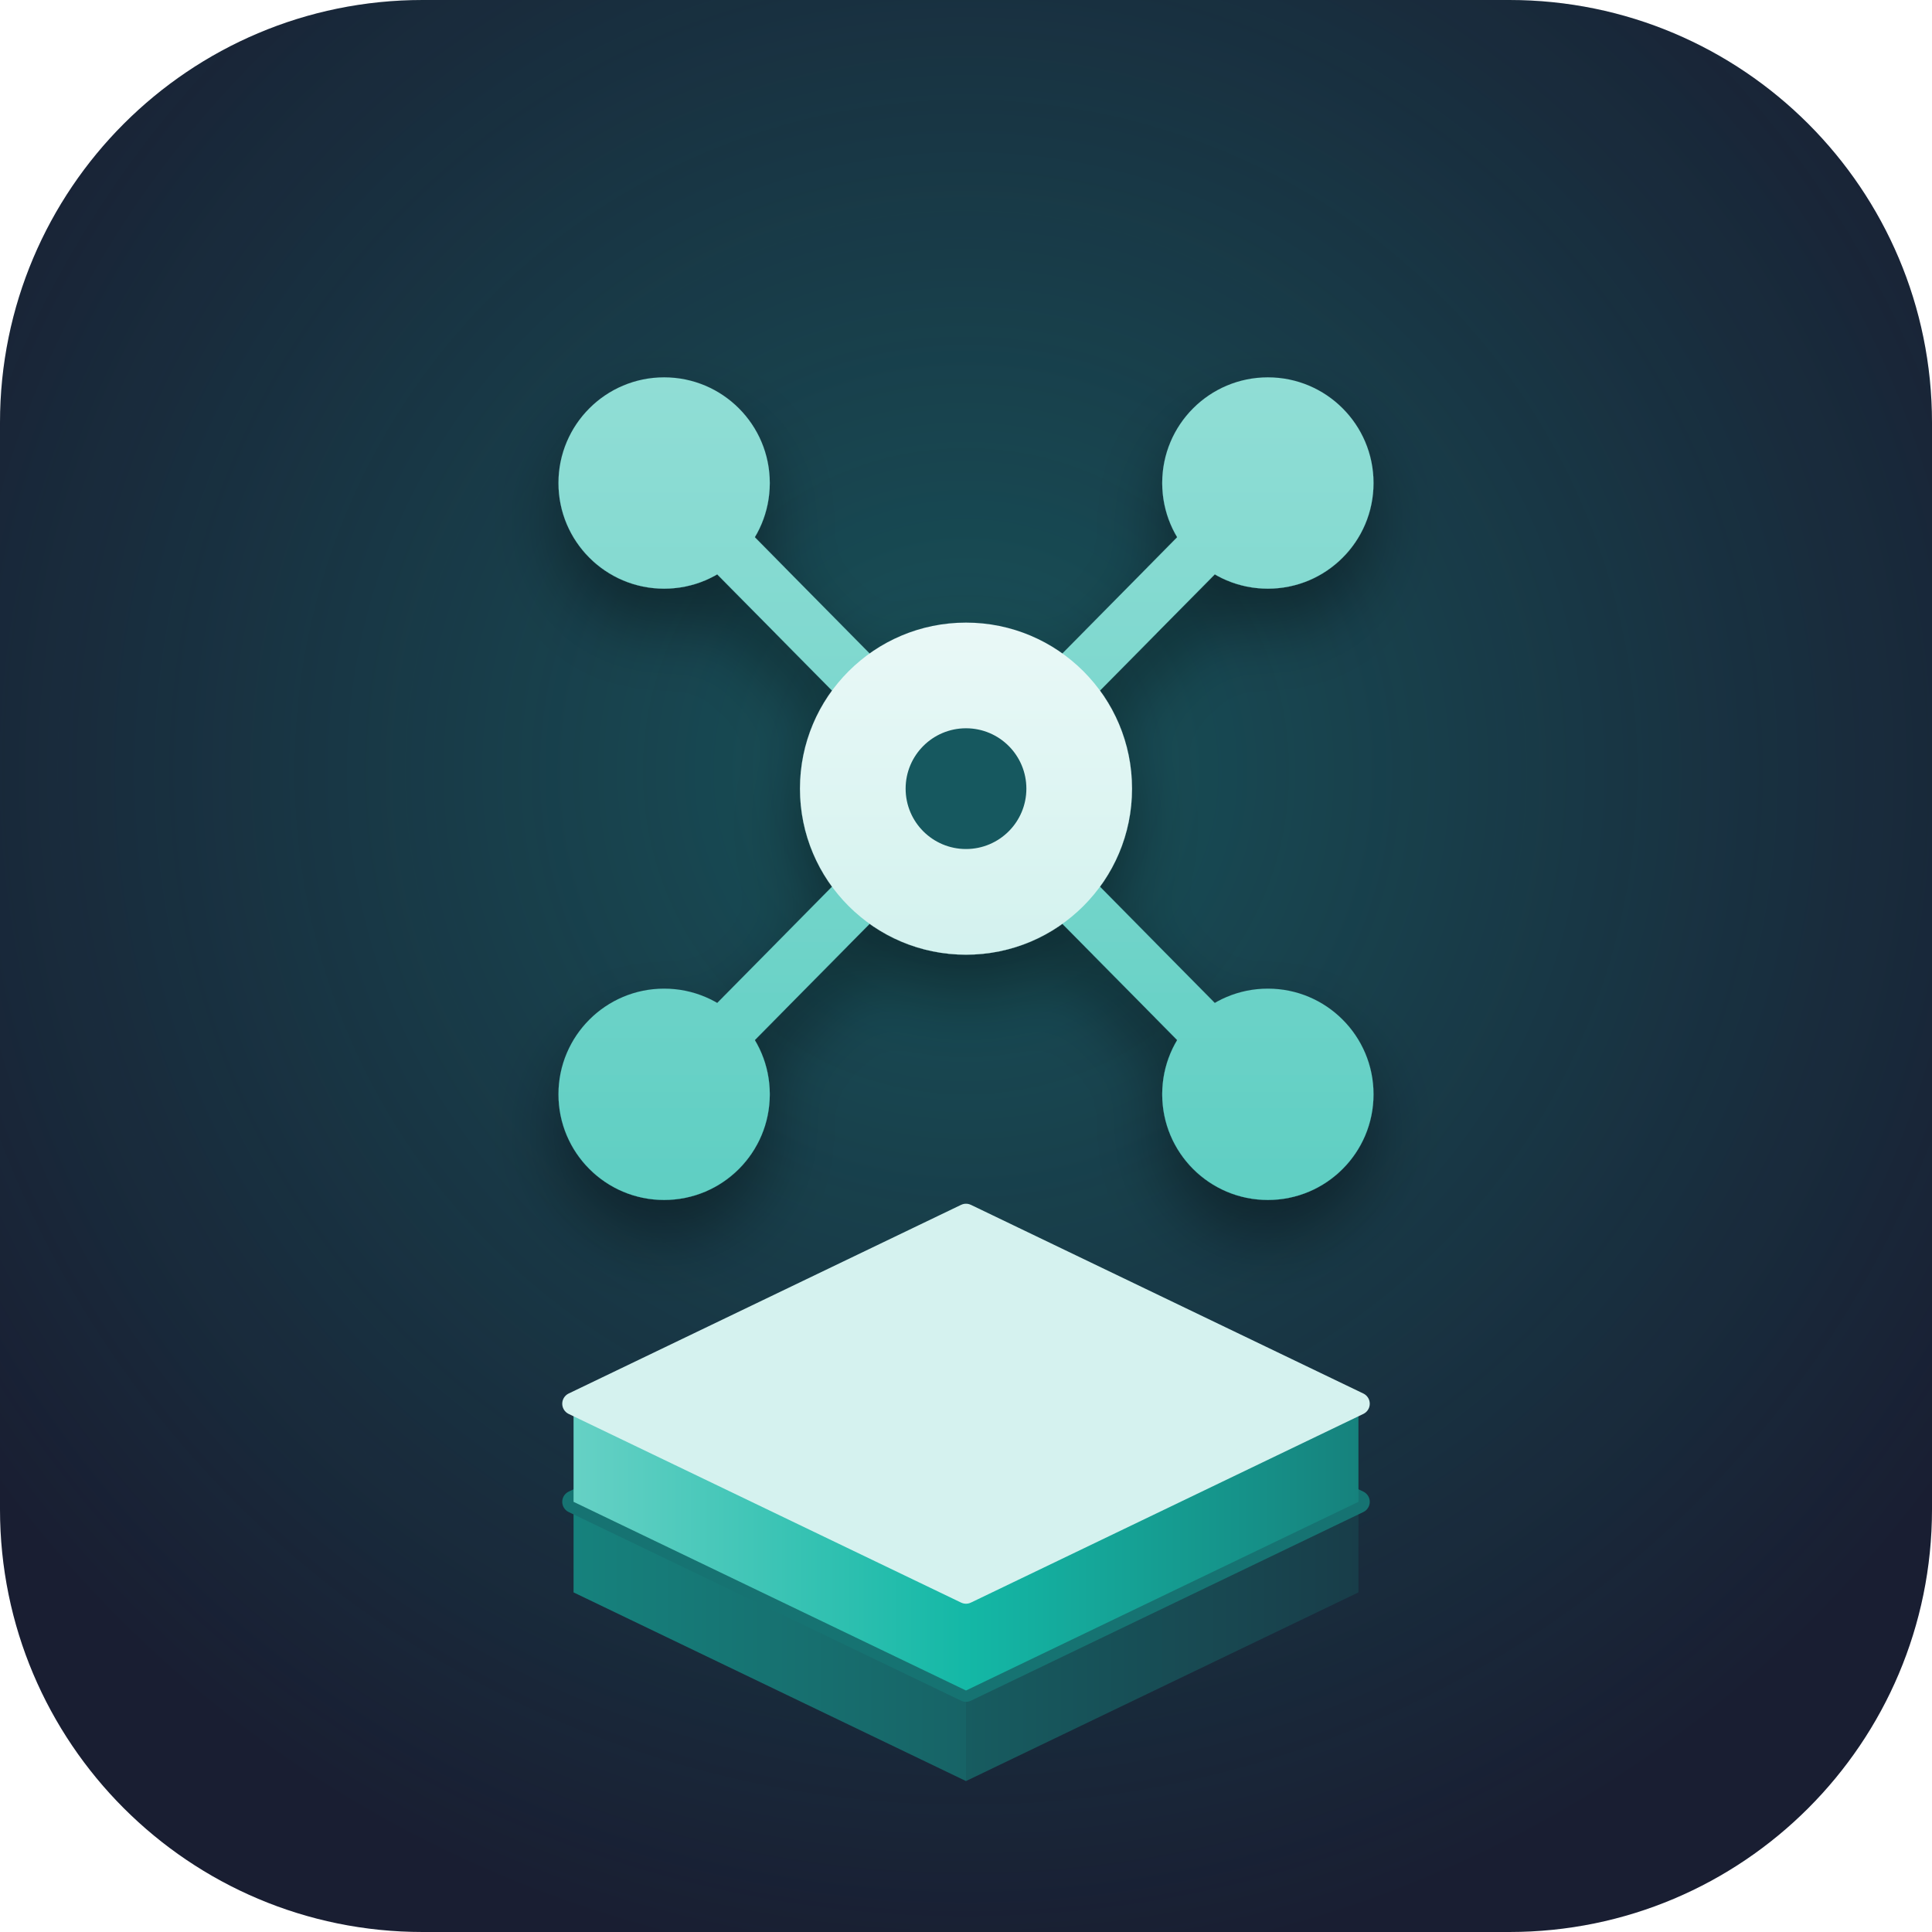
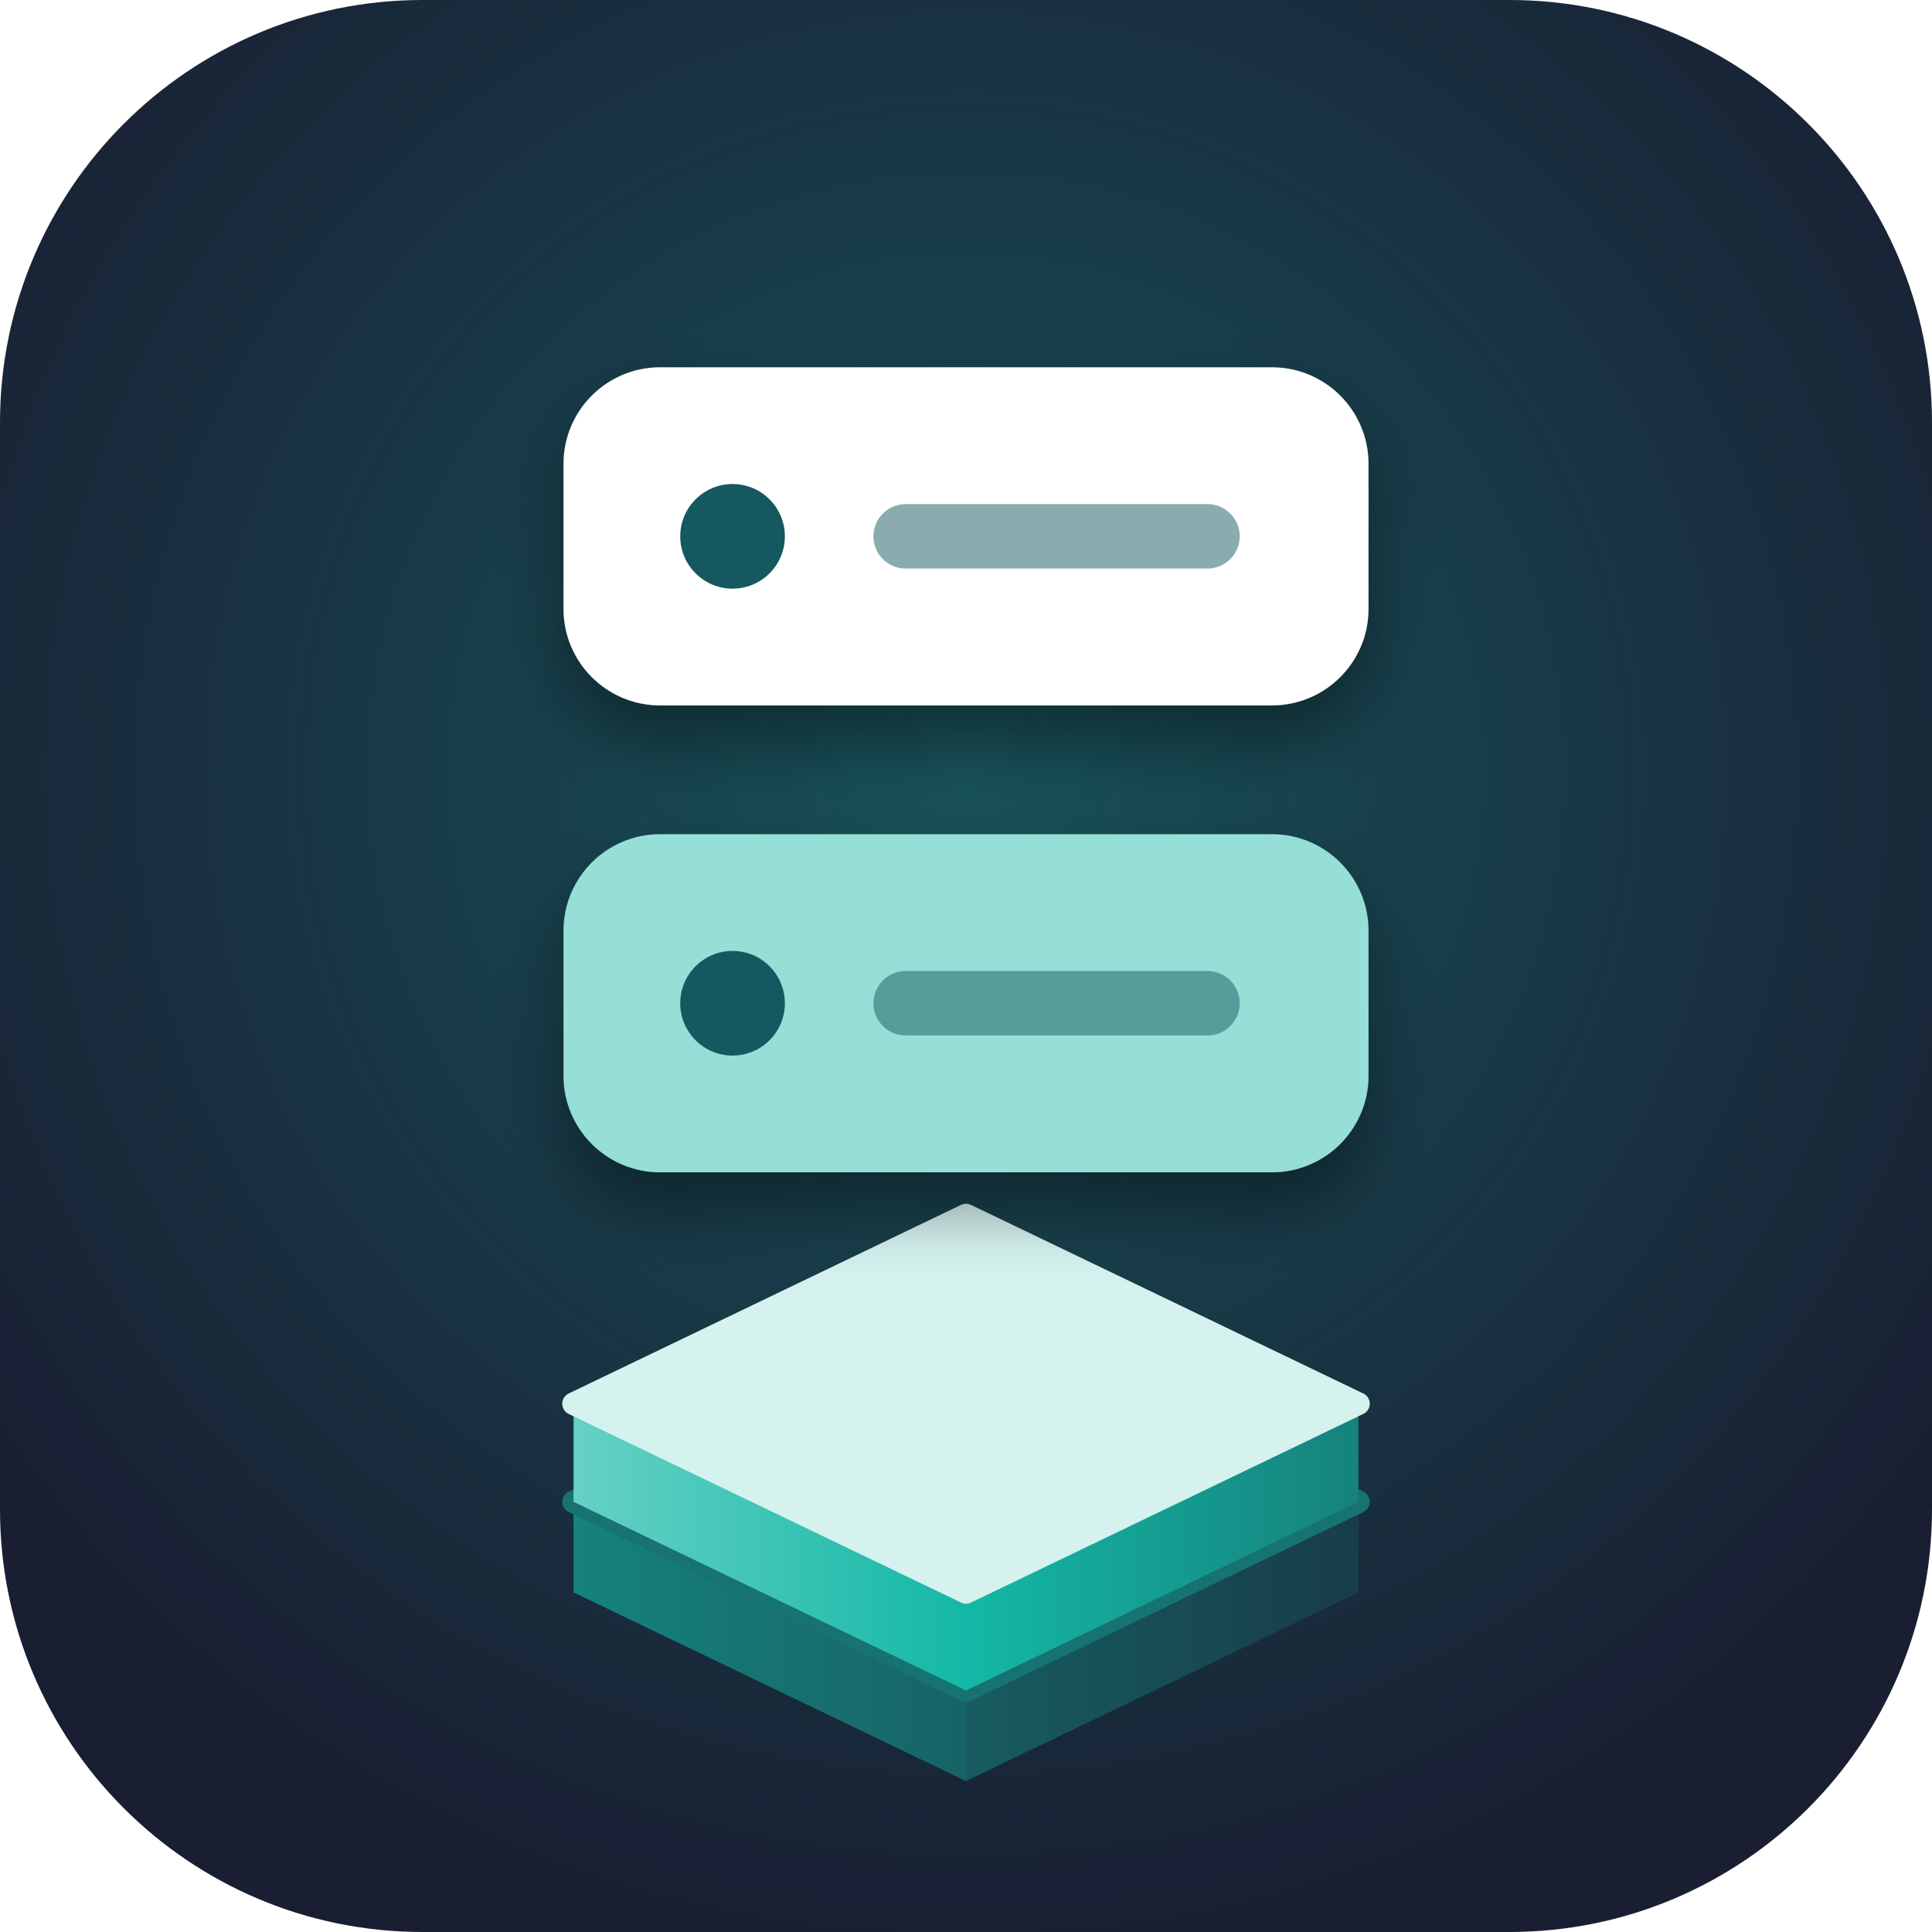
<svg xmlns="http://www.w3.org/2000/svg" viewBox="0 0 512 512" width="512" height="512">
  <defs>
    <linearGradient id="gf" gradientUnits="userSpaceOnUse" x1="0" y1="80" x2="0" y2="340">
      <stop offset="0" stop-color="#ffffff" />
      <stop offset="1" stop-color="#bdebe6" />
    </linearGradient>
    <linearGradient id="gs" gradientUnits="userSpaceOnUse" x1="0" y1="80" x2="0" y2="340">
      <stop offset="0" stop-color="#95dfd7" />
      <stop offset="1" stop-color="#5acdc1" />
    </linearGradient>
    <linearGradient id="pl1">
      <stop offset="0" stop-color="#66d1c5" />
      <stop offset="1" stop-color="#14b8a6" />
    </linearGradient>
    <linearGradient id="pr1">
      <stop offset="0" stop-color="#14b8a6" />
      <stop offset="1" stop-color="#16827d" />
    </linearGradient>
    <linearGradient id="pl2">
      <stop offset="0" stop-color="#16827d" />
      <stop offset="1" stop-color="#176366" />
    </linearGradient>
    <linearGradient id="pr2">
      <stop offset="0" stop-color="#175c60" />
      <stop offset="1" stop-color="#183d49" />
    </linearGradient>
    <radialGradient id="glow" cx=".5" cy=".4" r=".62">
      <stop offset="0" stop-color="#14b8a6" stop-opacity=".34" />
      <stop offset="1" stop-color="#14b8a6" stop-opacity="0" />
    </radialGradient>
    <filter id="sh" x="-20%" y="-20%" width="140%" height="150%">
      <feDropShadow dx="0" dy="10" stdDeviation="9" flood-color="#000" flood-opacity=".38" />
    </filter>
  </defs>
  <rect width="512" height="512" rx="112" fill="#191e32" />
  <rect width="512" height="512" rx="112" fill="url(#glow)" />
  <path d="M152 398 L256 448 L256 472 L152 422 Z" fill="url(#pl2)" />
  <path d="M360 398 L256 448 L256 472 L360 422 Z" fill="url(#pr2)" />
  <path d="M256 348 L360 398 L256 448 L152 398 Z" fill="#167372" stroke="#167372" stroke-width="6" stroke-linejoin="round" />
  <path d="M152 372 L256 422 L256 448 L152 398 Z" fill="url(#pl1)" />
  <path d="M360 372 L256 422 L256 448 L360 398 Z" fill="url(#pr1)" />
  <path d="M256 322 L360 372 L256 422 L152 372 Z" fill="#d5f2ef" stroke="#d5f2ef" stroke-width="6" stroke-linejoin="round" />
  <g filter="url(#sh)">
-     <path d="M176 128 L256 209" stroke="url(#gs)" stroke-width="14" stroke-linecap="round" />
-     <path d="M336 128 L256 209" stroke="url(#gs)" stroke-width="14" stroke-linecap="round" />
-     <path d="M176 290 L256 209" stroke="url(#gs)" stroke-width="14" stroke-linecap="round" />
-     <path d="M336 290 L256 209" stroke="url(#gs)" stroke-width="14" stroke-linecap="round" />
-     <circle cx="176" cy="128" r="28" fill="url(#gs)" />
-     <circle cx="336" cy="128" r="28" fill="url(#gs)" />
-     <circle cx="176" cy="290" r="28" fill="url(#gs)" />
-     <circle cx="336" cy="290" r="28" fill="url(#gs)" />
-     <circle cx="256" cy="209" r="44" fill="url(#gf)" />
-     <circle cx="256" cy="209" r="16" fill="#17595e" />
+     <g transform="translate(128 76) scale(10.667)">
+       <rect x="2" y="2" width="20" height="8.4" rx="2.4" fill="url(#gf)" />
+       <rect x="2" y="13.6" width="20" height="8.4" rx="2.4" fill="url(#gs)" />
+       <circle cx="6.2" cy="6.2" r="1.3" fill="#17595e" />
+       <circle cx="6.2" cy="17.8" r="1.3" fill="#17595e" />
+       <path d="M10.5 6.2 H18 M10.5 17.8 H18" stroke="#17595e" stroke-width="1.6" stroke-linecap="round" opacity=".5" />
+     </g>
  </g>
</svg>
